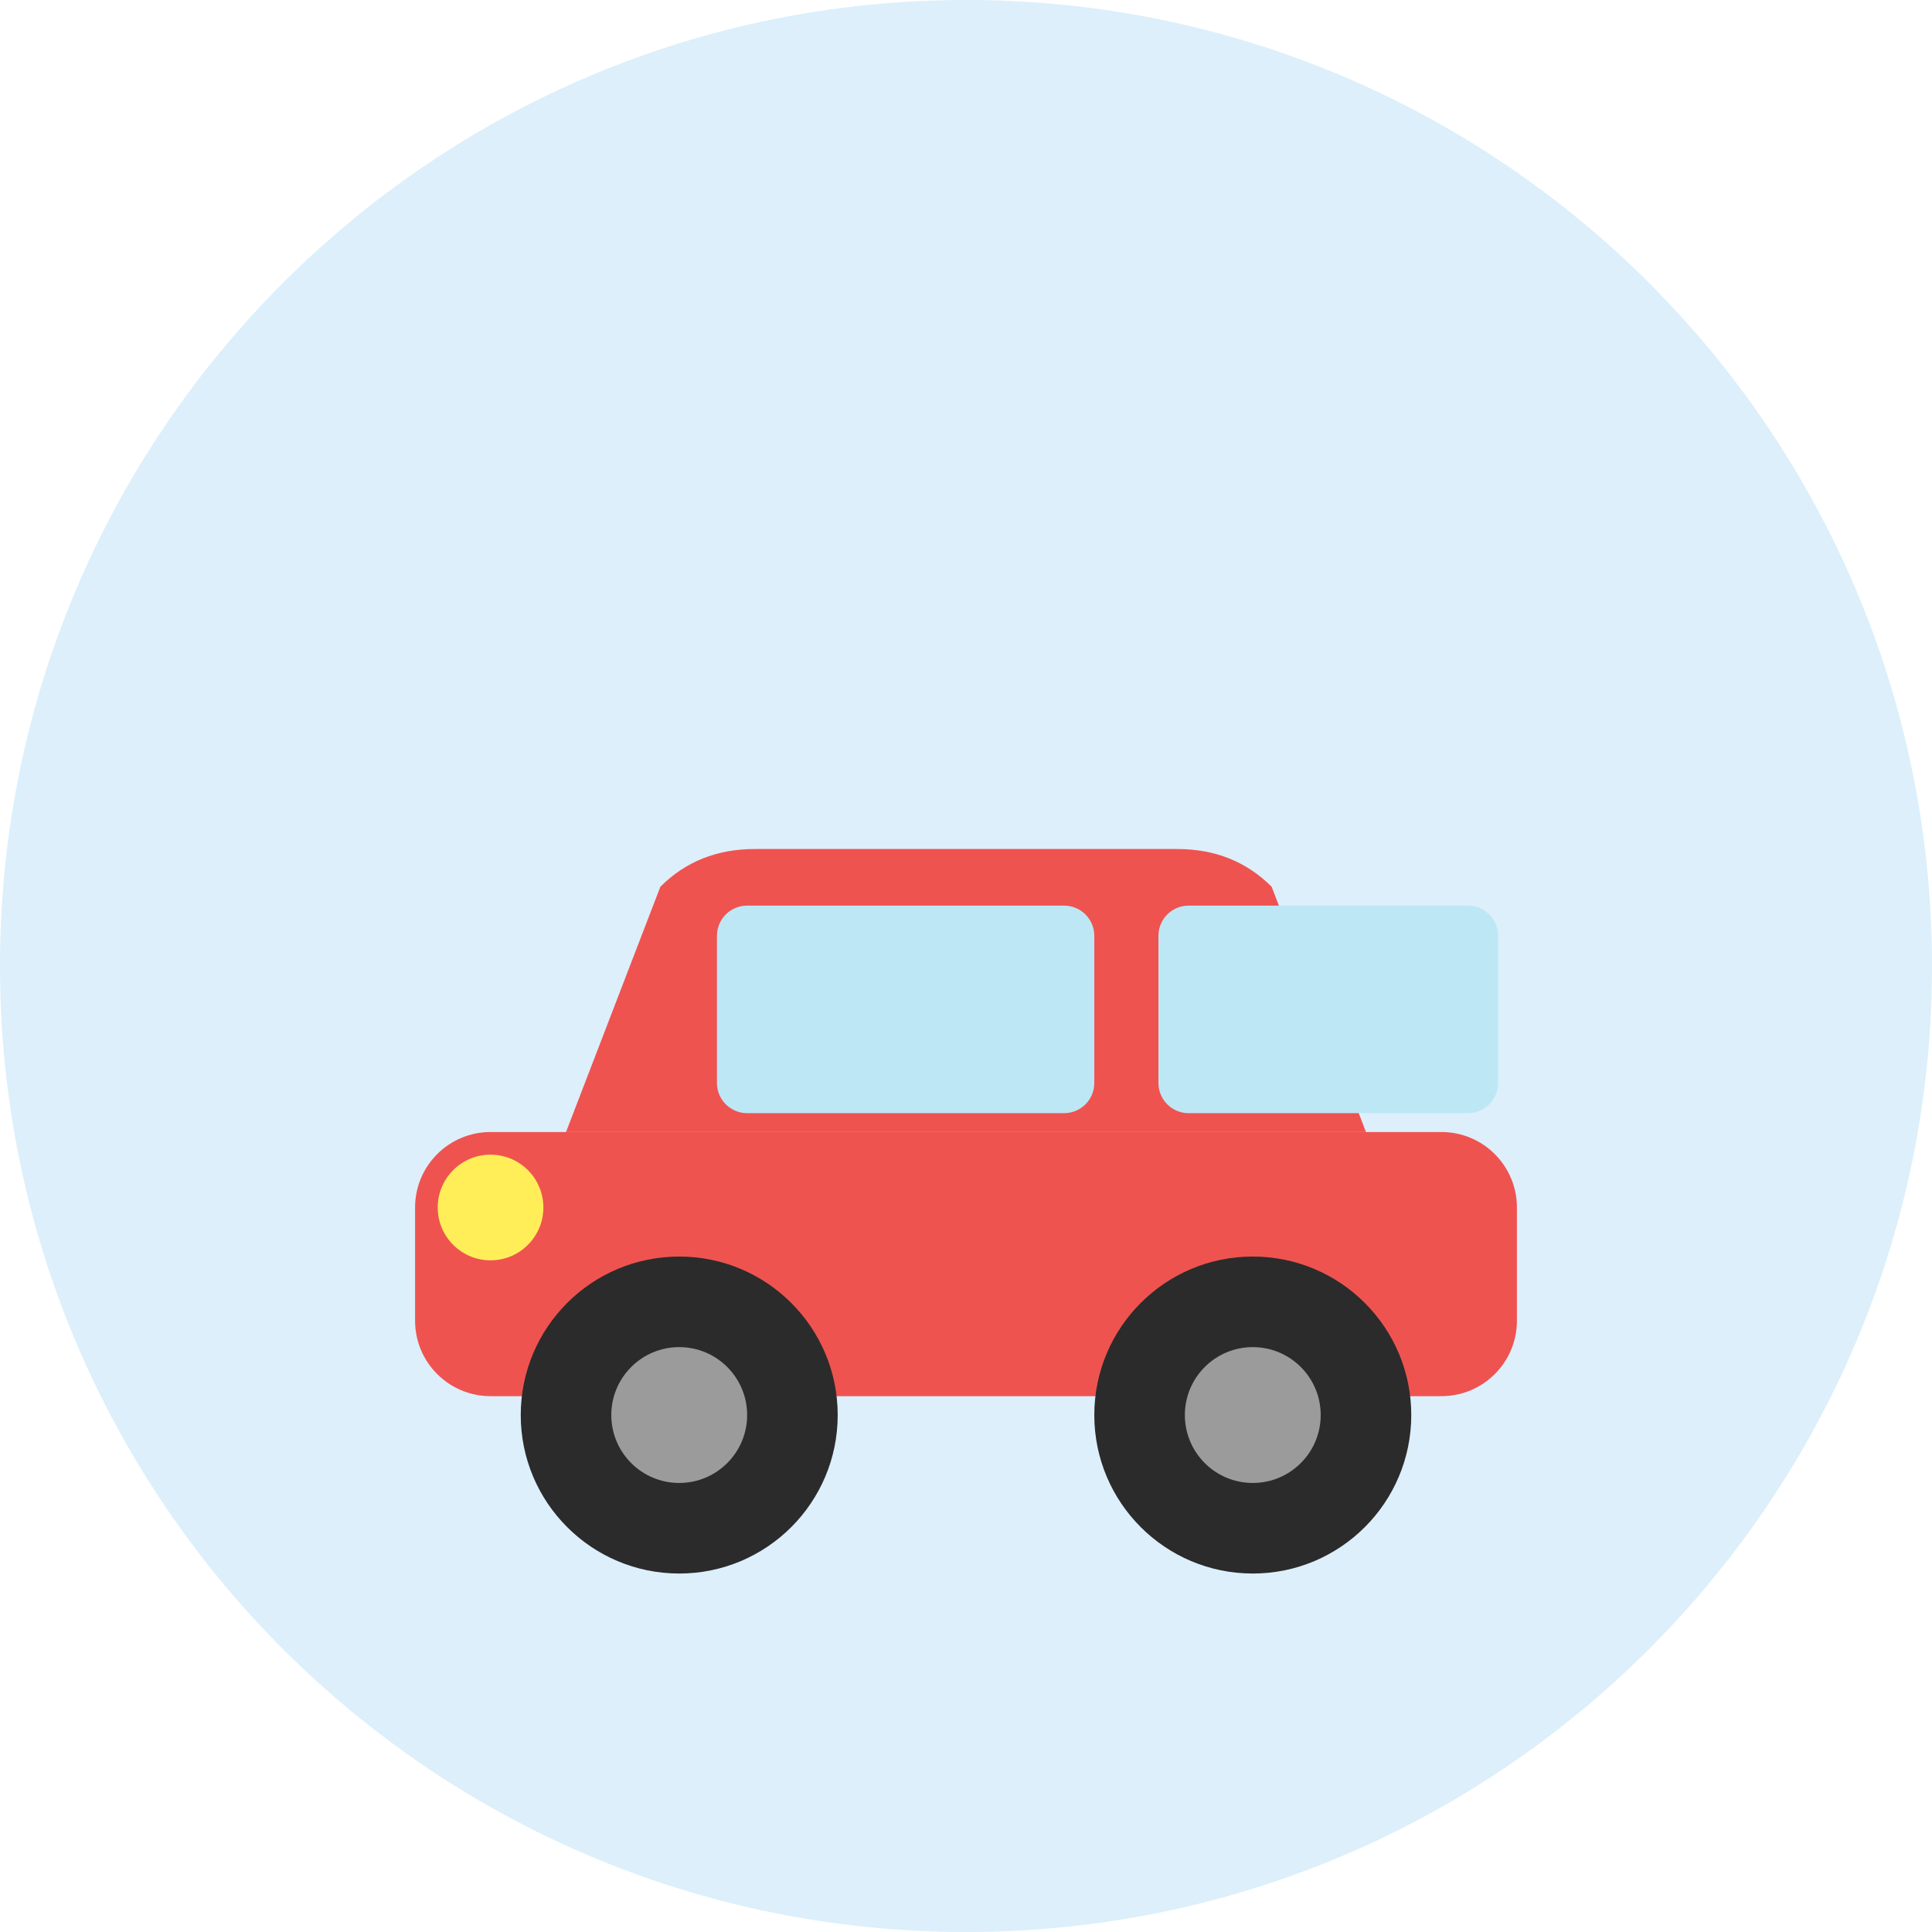
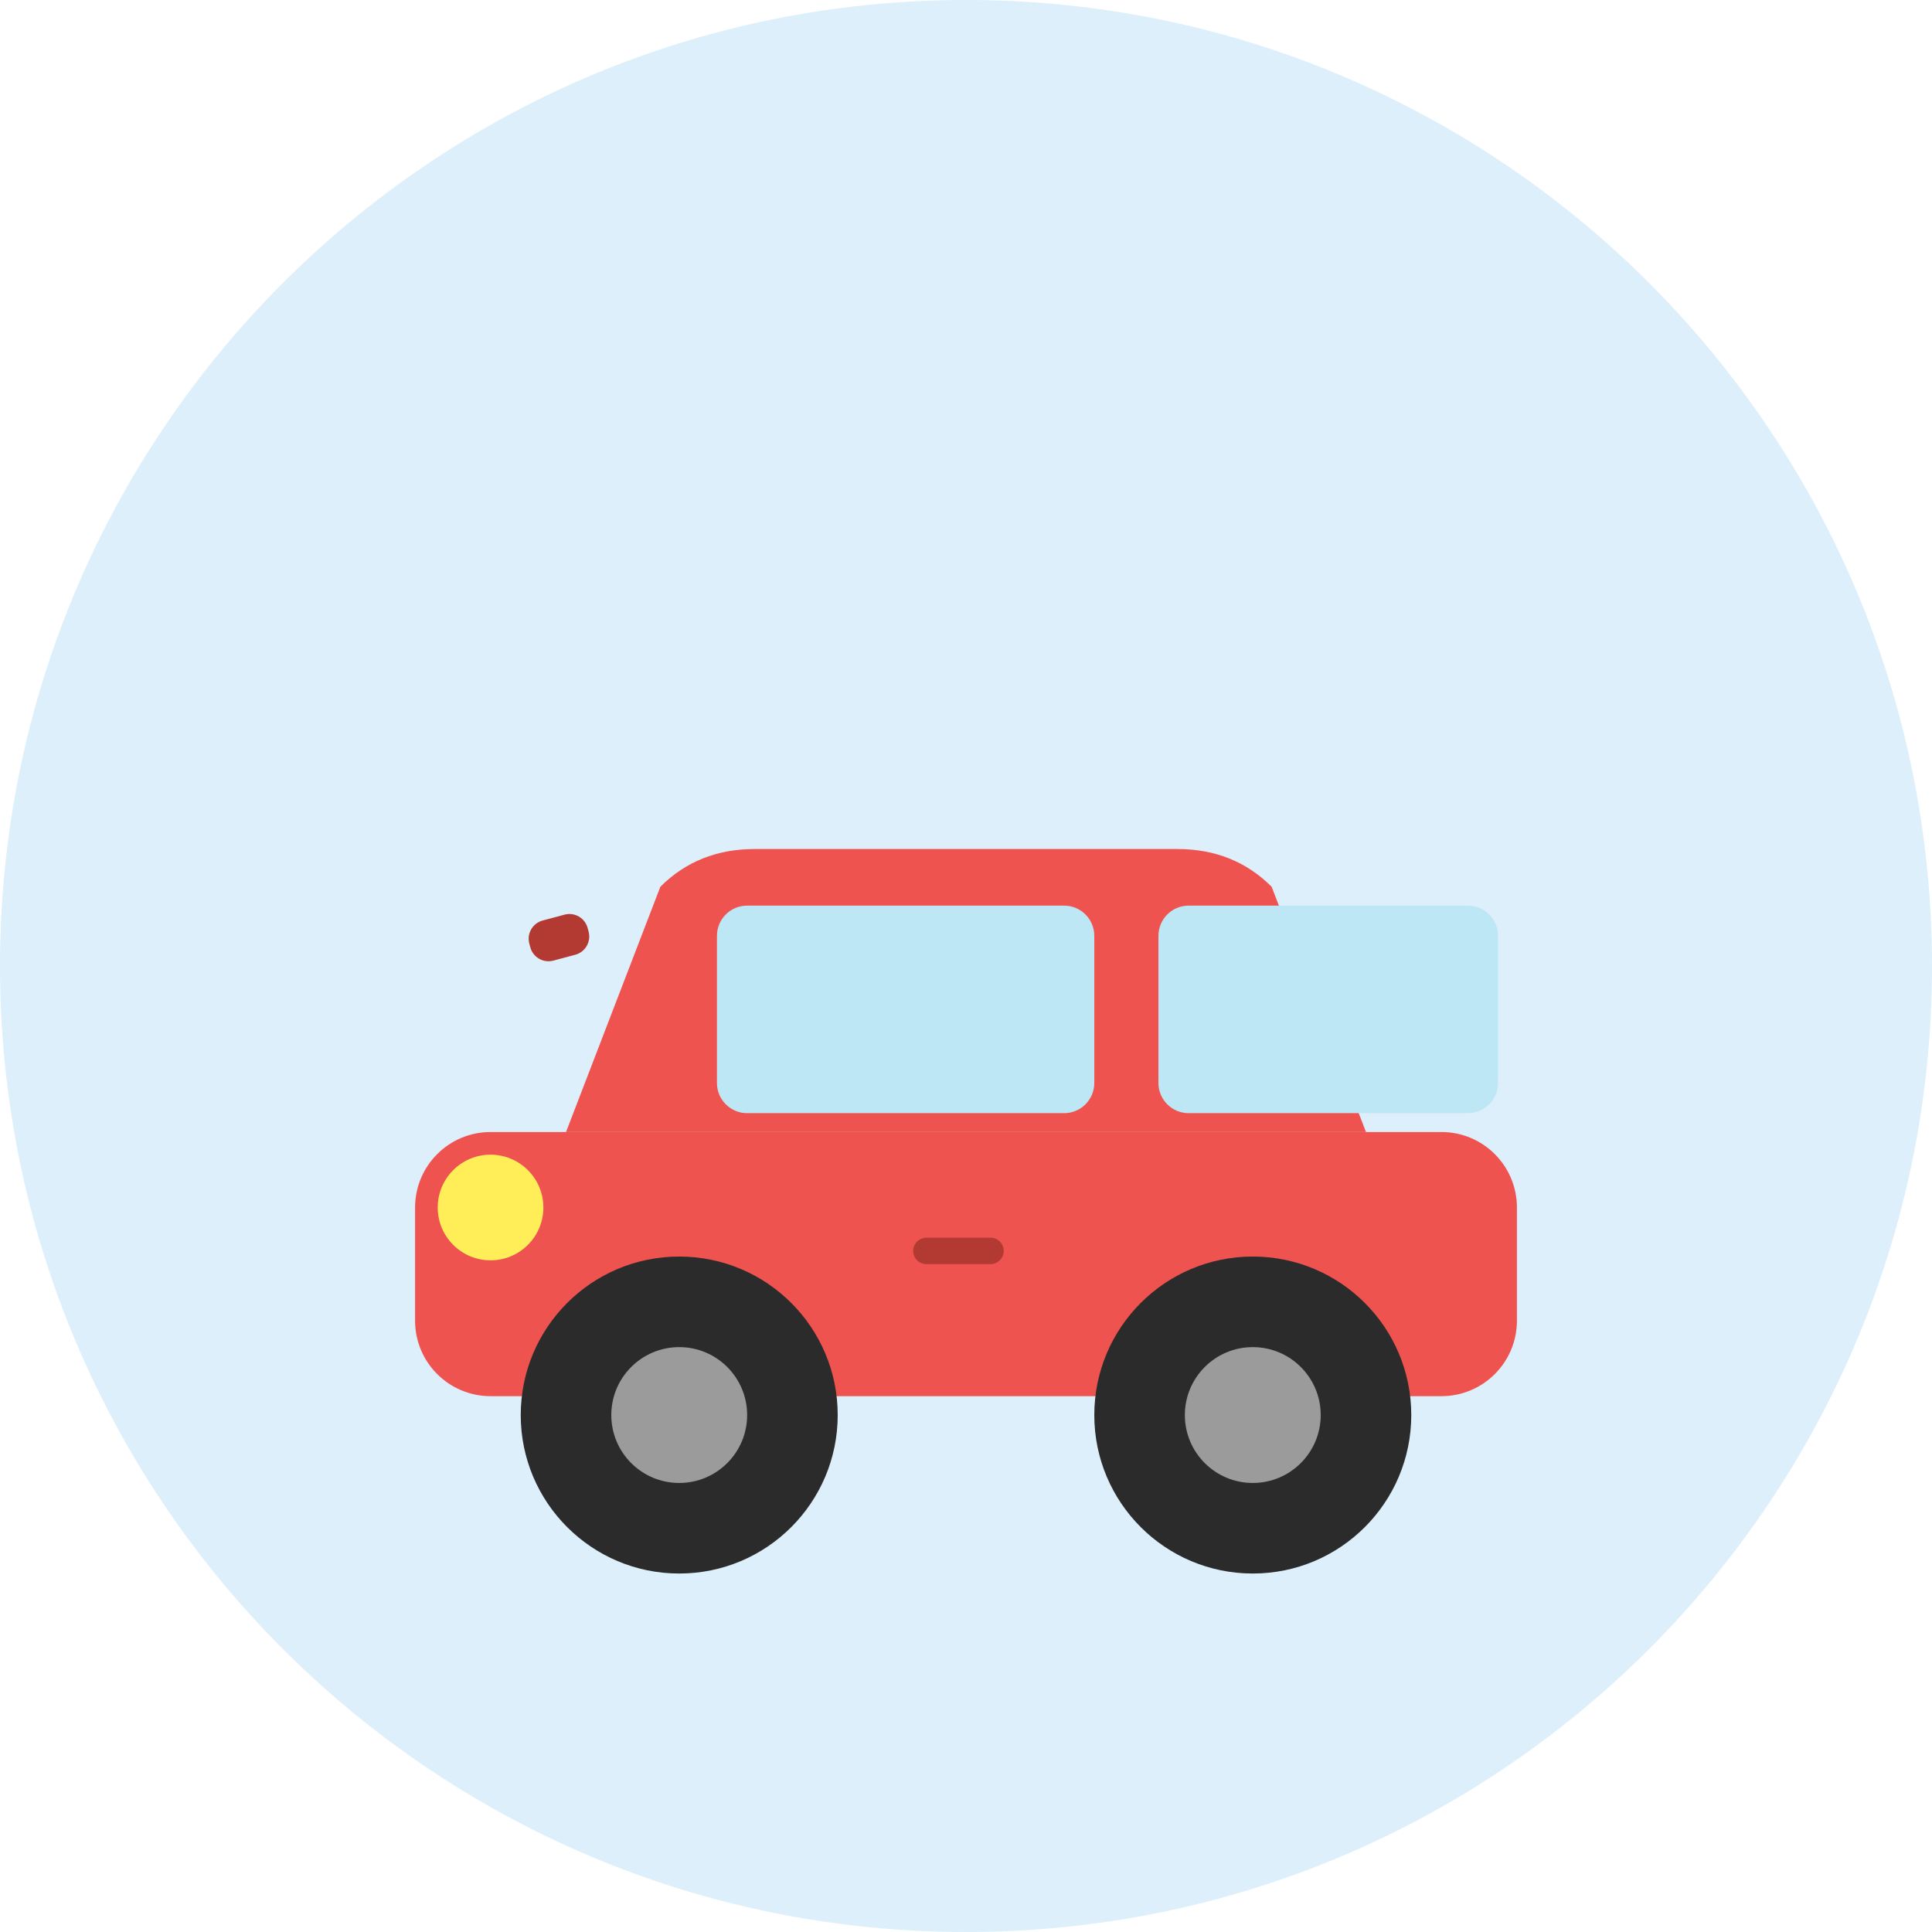
<svg xmlns="http://www.w3.org/2000/svg" width="512" height="512" viewBox="0 0 512 512">
  <circle cx="256" cy="256" r="256" fill="#DCEFFB" />
  <rect x="110" y="300" width="292" height="70" rx="20" fill="#EF5350" />
  <path d="M 150 300 L 175 235 Q 185 225 200 225 L 312 225 Q 327 225 337 235 L 362 300 Z" fill="#EF5350" />
  <rect x="190" y="240" width="100" height="55" rx="8" fill="#BEE7F5" />
  <rect x="307" y="240" width="90" height="55" rx="8" fill="#BEE7F5" />
+   <rect x="140" y="243" width="16" height="11" rx="5" fill="#B23A33" transform="rotate(-15 148 248)" />
+   <rect x="242" y="328" width="24" height="7" rx="3.5" fill="#B23A33" />
  <circle cx="180" cy="375" r="42" fill="#2B2B2B" />
  <circle cx="180" cy="375" r="18" fill="#9B9B9B" />
  <circle cx="332" cy="375" r="42" fill="#2B2B2B" />
  <circle cx="332" cy="375" r="18" fill="#9B9B9B" />
  <circle cx="130" cy="320" r="14" fill="#FFEE58" />
</svg>
